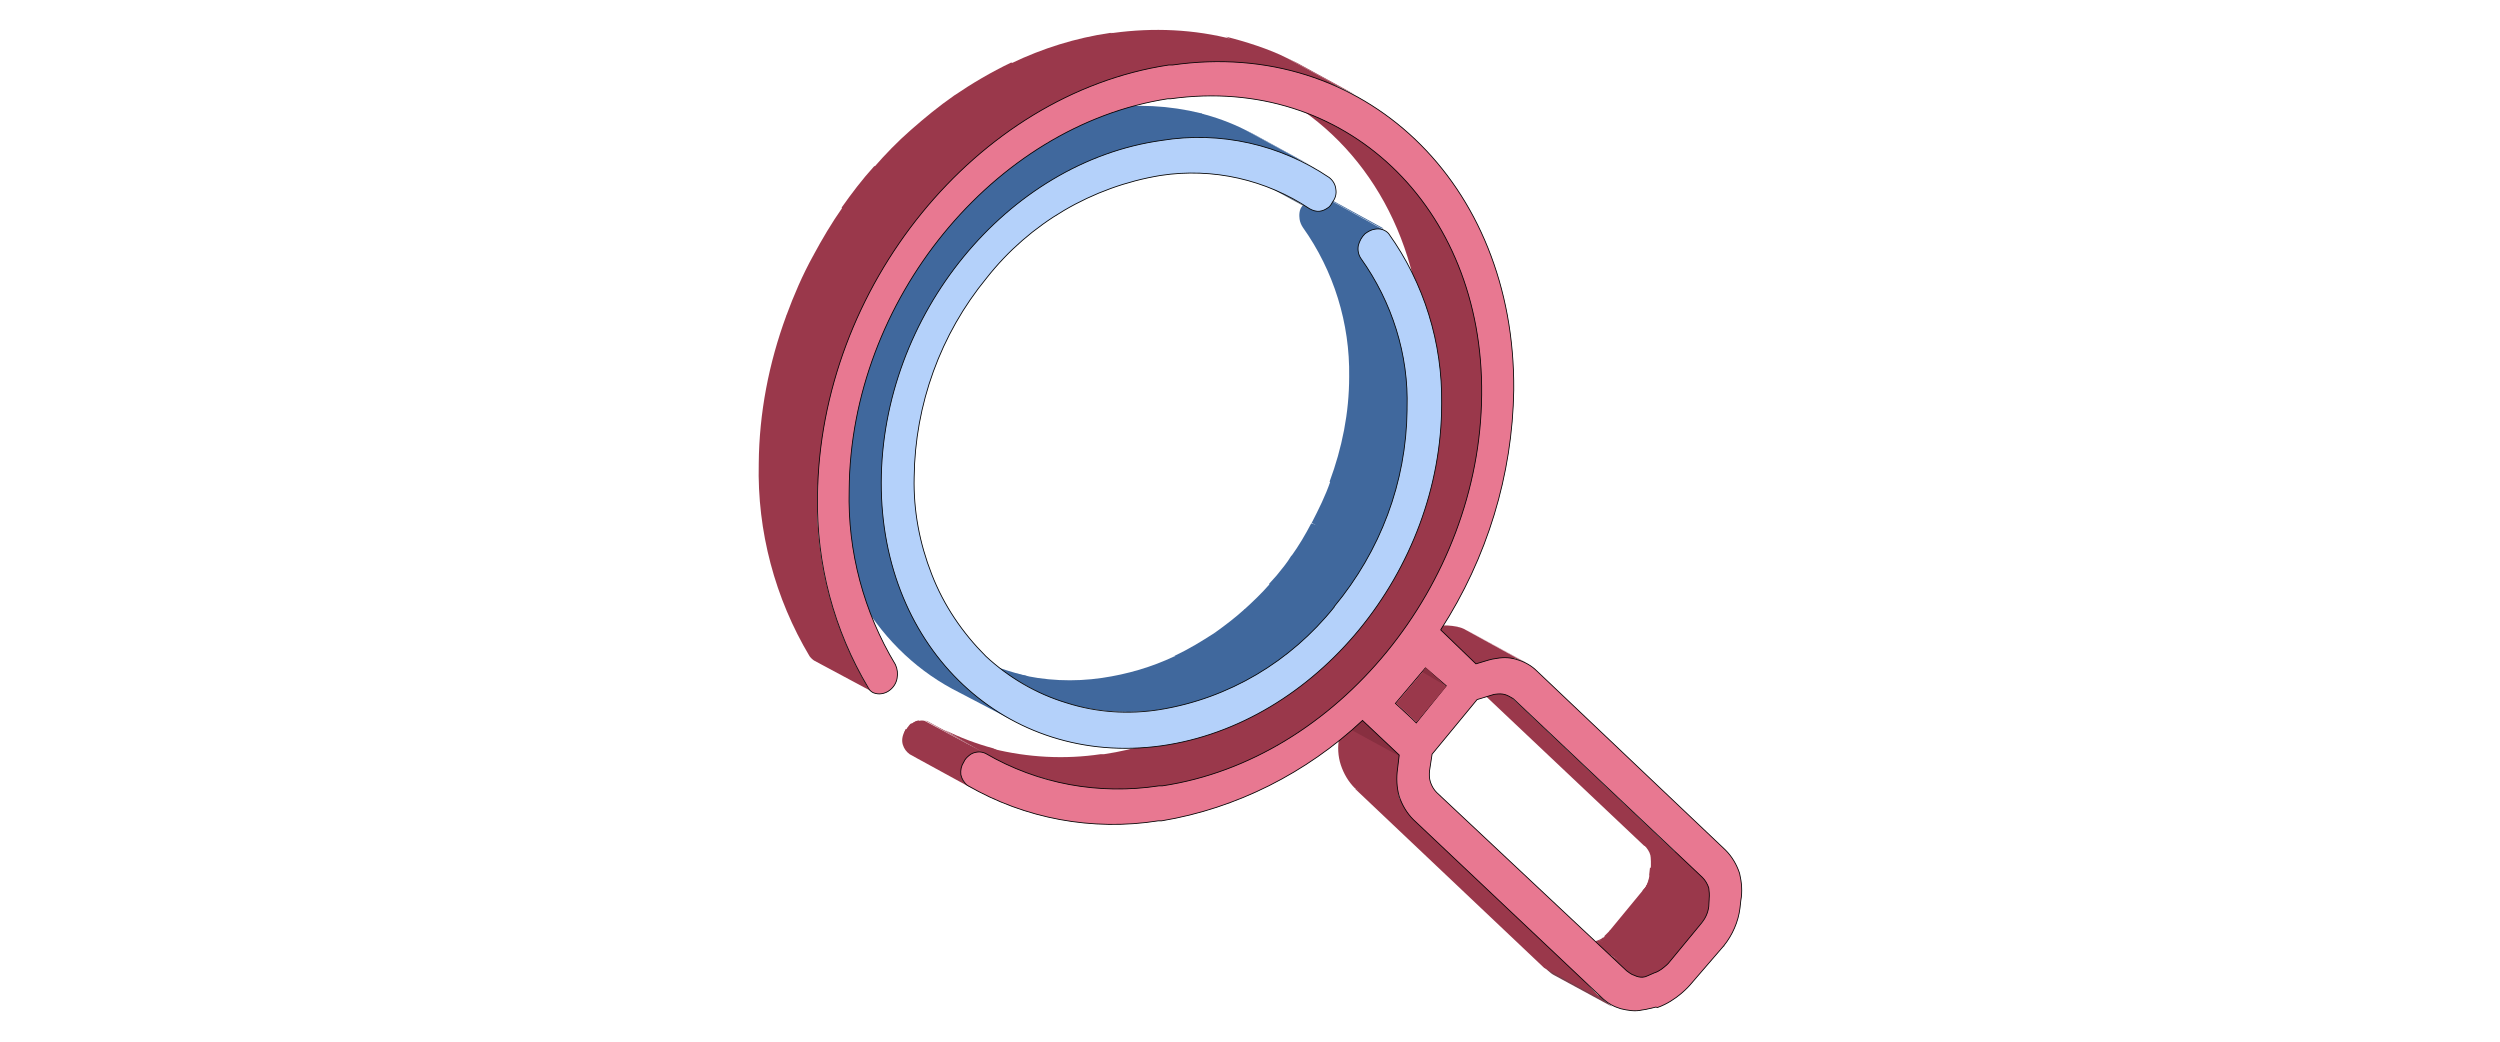
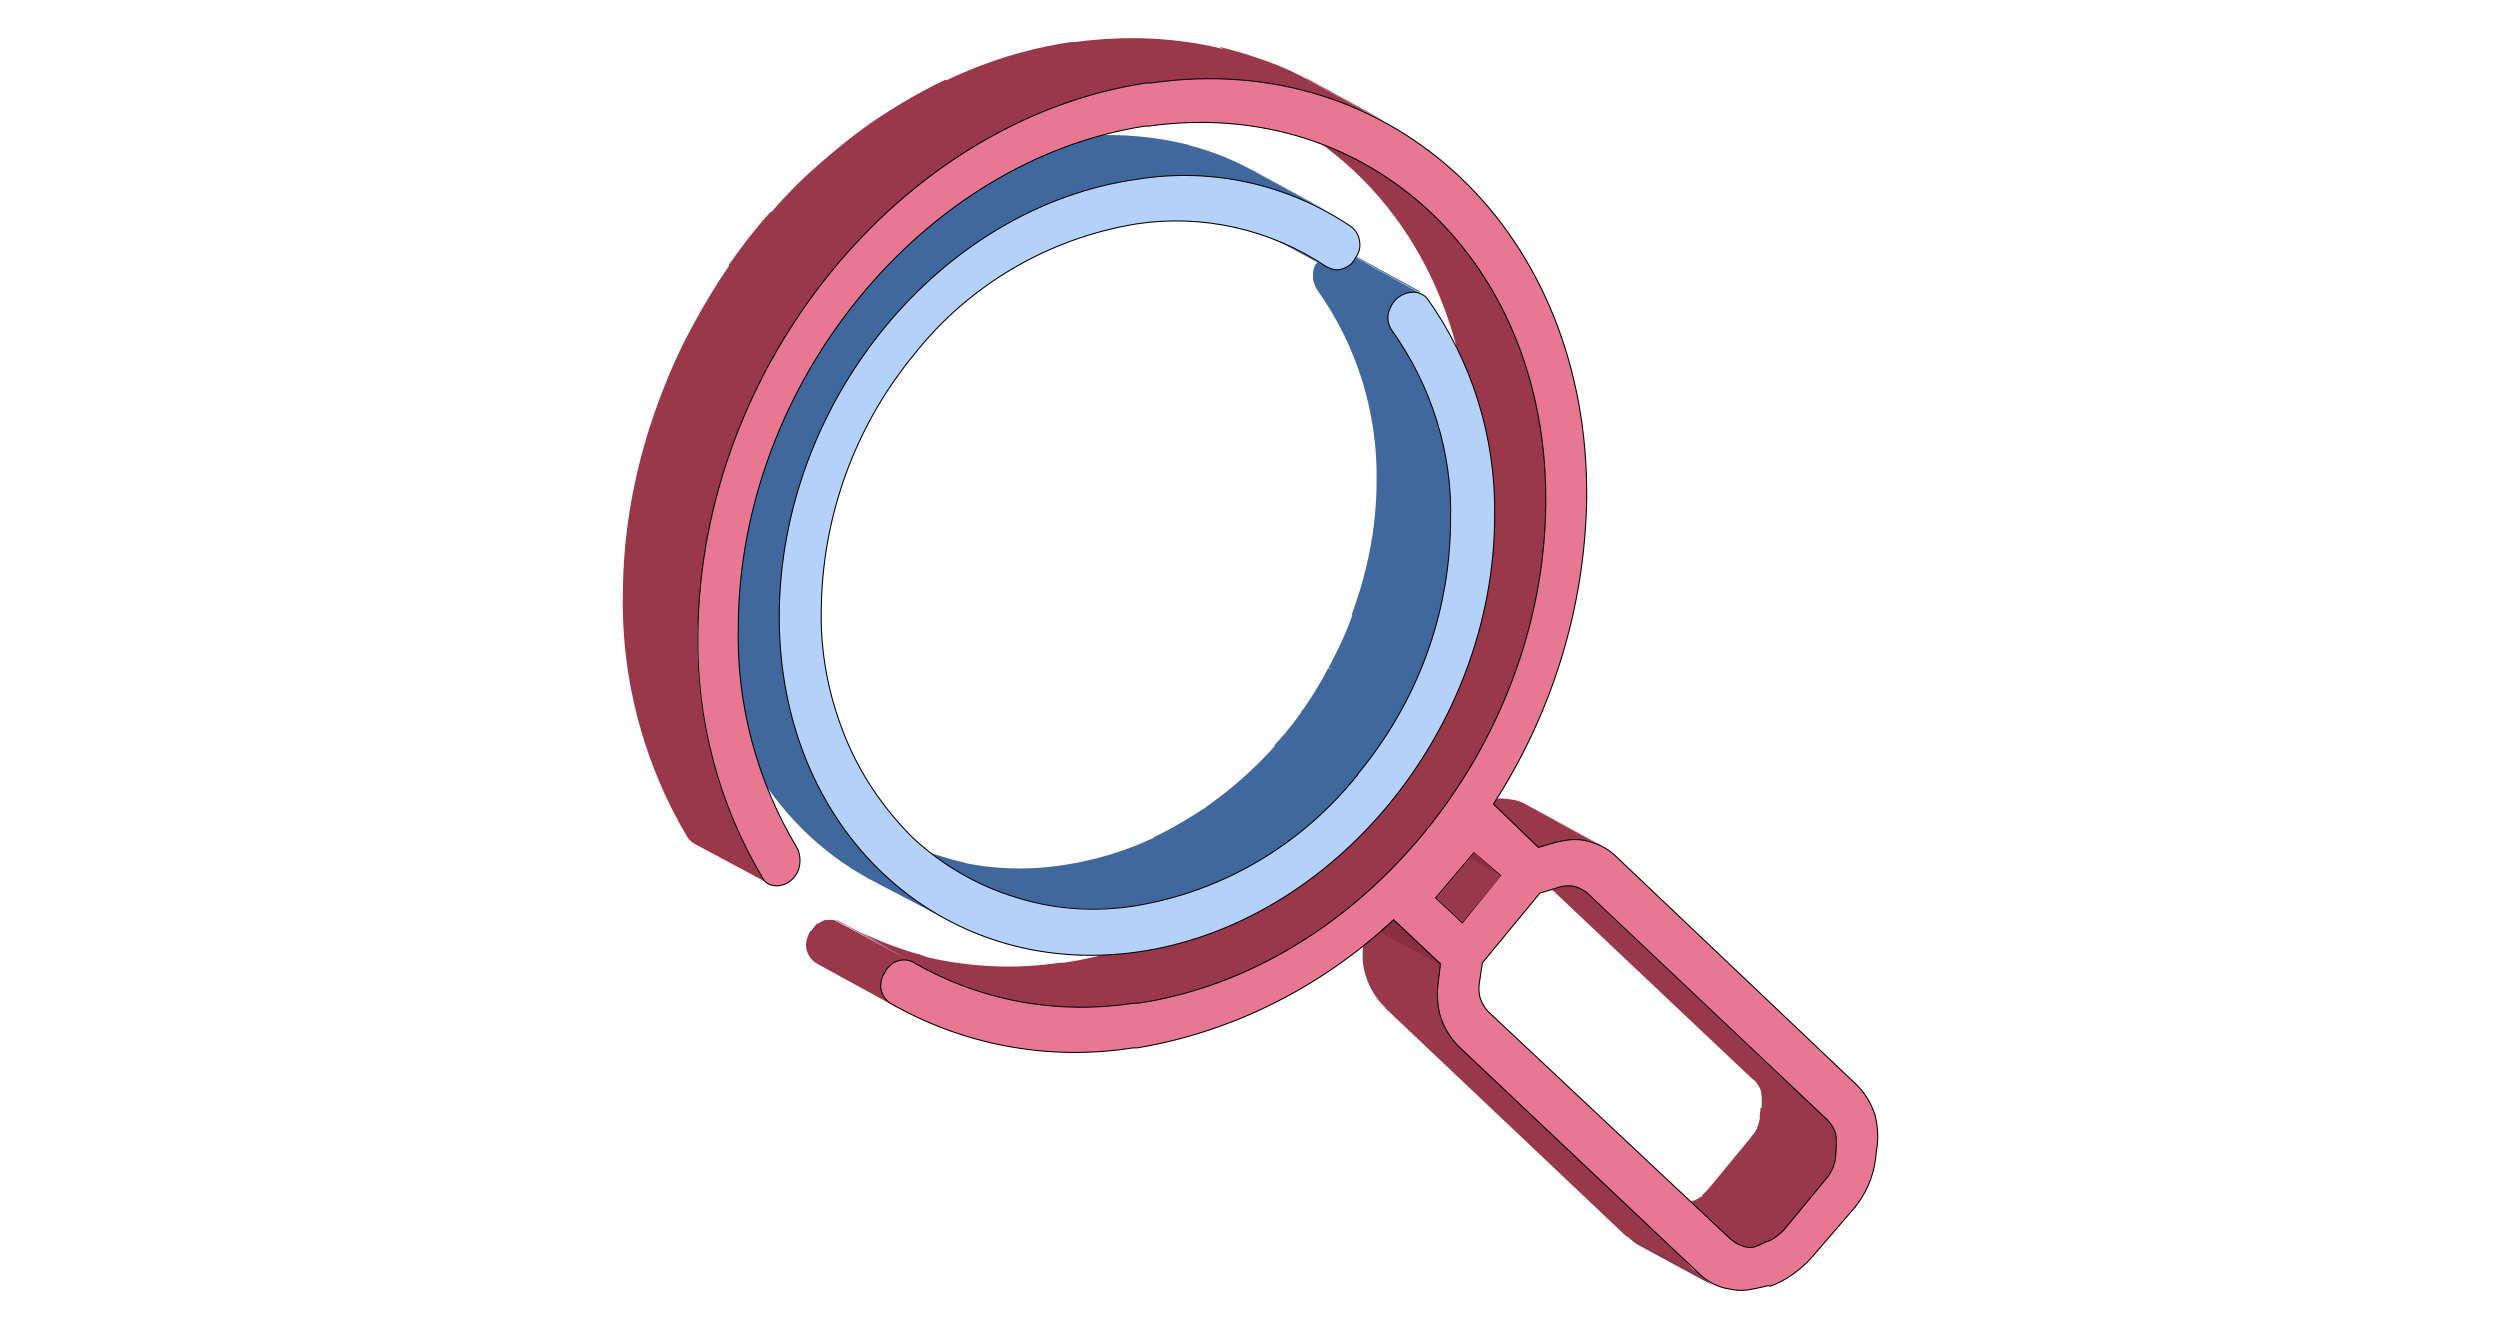
- <svg xmlns="http://www.w3.org/2000/svg" version="1.1" id="Слой_1" x="0px" y="0px" viewBox="0 0 600 250" style="enable-background:new 0 0 600 250;" xml:space="preserve">
+ <svg xmlns="http://www.w3.org/2000/svg" version="1.1" id="Слой_1" x="0px" y="0px" viewBox="0 0 470 250" style="enable-background:new 0 0 470 250;" xml:space="preserve">
  <style type="text/css">
	.st0{fill:#40689D;}
	.st1{fill:#9A384B;}
	.st2{fill:#793E4B;}
	.st3{fill:#882F40;}
	.st4{fill:#E87891;stroke:#000000;stroke-width:0.2;}
	.st5{fill:#5E6D82;}
	.st6{fill:#B4D1FA;stroke:#000000;stroke-width:0.2;}
</style>
-   <path class="st0" d="M278.8,33.6L264.9,26c7.8-1.1,15.7-0.7,23.4,1.2l13.9,7.6C294.5,32.8,286.5,32.4,278.8,33.6z M243.6,173.2  l-15.1-7.9c-18.8-10.2-31.2-31.2-31.2-57.2c0-9.8,1.8-19.6,5.2-28.7l15.7,7.4c-3.4,9.2-4.3,19-4.4,28.8  C213.9,141.4,224.8,163,243.6,173.2" />
-   <path class="st0" d="M216.5,87.2l-13.9-7.6c1.5-3.9,3.3-7.6,5.3-11.3l13.9,7.6c-1.9,3.7-3.6,7.4-5.1,11.3" />
-   <path class="st0" d="M219.1,87.2l-11.3-19c1.7-3,3.5-6.1,5.5-8.9l27.2-2.9c-2,2.8-15.6,22.1-17.3,25.2" />
-   <path class="st0" d="M227.1,66.9l-13.9-7.6c1.9-2.7,3.9-5.3,6.2-7.8l13.9,7.6C231,61.6,229,64.2,227.1,66.9" />
-   <path class="st0" d="M225.2,70l-6.1-18.4c2.2-2.5,4.5-4.7,7-7H255c-2.4,2.2-24,19.2-26.1,21.5" />
-   <path class="st0" d="M240,52.2l-13.8-7.6c2.6-2.2,5.3-4.5,8.1-6.4l13.9,7.6c-2.8,2-5.5,4.2-8.1,6.4" />
-   <path class="st0" d="M235.3,62l-1.1-23.8c3.5-2.4,7.1-4.5,10.9-6.3l13.9,7.6C255.3,41.3,238.8,59.5,235.3,62z" />
-   <path class="st0" d="M251.8,44.6l-6.6-12.8c6.2-2.9,12.8-4.9,19.7-6L292,33C284.9,34.1,258,41.6,251.8,44.6z" />
-   <path class="st0" d="M291.5,33.7l-3.4-6.5c3.6,0.9,7.2,2.2,10.6,3.9l13.9,7.6C309.2,37,295.1,34.6,291.5,33.7z" />
-   <path class="st0" d="M312.6,38.7l-13.9-7.6l2,1l13.9,7.6L312.6,38.7z" />
-   <path class="st1" d="M408.1,221.4l-13.9-7.6c0.1-0.1,0.2-0.3,0.3-0.4l14.2,7.6l-0.3,0.4" />
-   <path class="st1" d="M408.7,221l-14.7-6.6c0.6-0.9,0.9-1.5,1.5-2.5l13.7,8.3L408.7,221z" />
-   <path class="st1" d="M409,220.2l-13.9-7.6c0.2-0.3,0.3-0.7,0.4-1l13.9,7.6C409.3,219.4,409.1,219.7,409,220.2" />
-   <path class="st1" d="M409.4,219.2l-13.9-7.6c0.2-0.6,0.3-1,0.4-1.6l13.9,7.6C409.8,218.1,409.6,218.6,409.4,219.2z" />
-   <path class="st1" d="M405.7,223.6l-9.9-13.6l0.2-1.8l13.9,7.6L405.7,223.6L405.7,223.6z" />
-   <path class="st1" d="M400.8,232l-14.6-8.5l11.7-14.2l17.8,2.1L400.8,232L400.8,232z" />
-   <path class="st1" d="M393.9,235l-11-9.1l0.8-0.3l17.6,6.5L393.9,235L393.9,235z" />
-   <path class="st1" d="M397.6,233.2l-13.9-7.6c0.3-0.1,0.7-0.3,1-0.6l20.9,4C405.3,229.3,398,233,397.6,233.2z" />
-   <path class="st1" d="M398.7,232.6l-13.9-7.6l0.8-0.6l14,7.6L398.7,232.6" />
-   <path class="st1" d="M399.4,232l-14.4-7.3l1.5-1.5l13.5,8.2C399.9,231.7,399.7,231.9,399.4,232z" />
-   <path class="st1" d="M400,231.4l-13.9-7.6l0.2-0.2l13.9,7.6L400,231.4z M410.1,215.8l-15.5-2.5c1.9-1.5,1.7-7.1,1.5-8  s-0.8-1.7-1.5-2.5l15.3,3.4c0.7,0.7-0.2,5.7,0.1,6.6C410.2,213.9,410.2,214.8,410.1,215.8L410.1,215.8z M395.2,234l-13.9-7.6  l1.6-0.4l13.9,7.6L395.2,234z M391.1,233.7l-13.9-7.6L391.1,233.7H391 M391.4,233.8l-13.9-7.6l0.9,0.3l13.9,7.5l-0.9-0.3" />
-   <path class="st1" d="M391.5,234.5l-13.1-8c0.7,0.1,1.3,0.1,2,0c0.3,0,0.6-0.1,0.9-0.2l13.9,7.8c-0.3,0.1-0.6,0.2-0.9,0.2  c-0.7,0.1-0.9,0.9-1.6,0.8" />
-   <path class="st2" d="M372.9,234c-0.8-0.4-2.1-1.7-2.8-2.4l13.9,7.5c0.7,0.7,2.1,1.9,2.9,2.5" />
-   <path class="st1" d="M408.4,210.5l-13.9-7.6l-45.5-43l13.9,7.6L408.4,210.5z" />
-   <path class="st2" d="M363,167.6l-13.9-7.6c-0.3-0.2-0.7-0.6-1-0.7l13.9,7.6C362.4,167,362.7,167.3,363,167.6z" />
-   <path class="st1" d="M384.5,239.9l-13.9-7.6l-45.4-43l15.1,3.7L384.5,239.9L384.5,239.9z M354.8,160.3l-11.8-9.7  c0.7-0.2,1.3-0.4,2-0.4c1.6-0.2,3.1-0.1,4.7,0.2l13.9,7.6c-1.6-0.3-3.1-0.4-4.7-0.2C358.3,157.8,355.5,160.1,354.8,160.3z" />
-   <path class="st1" d="M360.2,160l-10.5-9.6c0.8,0.2,1.5,0.4,2.1,0.8l13.8,7.6c-0.7-0.3-1.5-0.6-2.1-0.8" />
-   <path class="st1" d="M365.7,158.8l-13.8-7.6l0.4,0.2l13.9,7.6L365.7,158.8L365.7,158.8z M354,159.2l-13.9-7.6l2.9-0.9l13.9,7.6  L354,159.2z" />
-   <path class="st3" d="M342.4,189l-21.8-13l-7.4-10.3l17.8,3.1L342.4,189z" />
-   <path class="st1" d="M238.3,181.8l-13.9-7.6l2.2,1.1l13.9,7.6L238.3,181.8z" />
-   <path class="st1" d="M240.6,183.3l-13.9-8.1c3.7,1.8,7.6,3.3,11.7,4.4l17.3,8.5C251.5,187.2,244.3,185.2,240.6,183.3z" />
-   <path class="st1" d="M252.2,187.3l-14-7.6c8.5,2.1,17.3,2.6,26,1.3h0.8c7.4-1.1,14.6-3.4,21.5-6.6l14.6,7.5c-6.3,4-12,9.3-19.4,10.5  l-9.2,1.5c-8.7,1.2-11.5-3.9-20-6.1" />
-   <path class="st1" d="M283.8,190.6l2.5-16c4.4-2,8.8-4.8,12.7-7.6l23.3,3.6C322.1,177.3,292.7,193.1,283.8,190.6z" />
-   <path class="st1" d="M313.8,175l-14.8-8c3.3-2.2,6.4-4.7,9.3-7.4l31.5-2.6C336.9,159.7,317.1,172.8,313.8,175L313.8,175z" />
-   <path class="st1" d="M323.6,167.6l-15.3-8c2.8-2.5,5.5-5.2,8-8l15.3,8C329,162.4,326.4,165.1,323.6,167.6z" />
-   <path class="st1" d="M324.8,171.4l-8.7-19.8c2.5-2.8,4.8-5.8,7-8.9l19.1,5.1C340.2,150.9,327.4,168.6,324.8,171.4L324.8,171.4z" />
-   <path class="st1" d="M331.1,167.9l-7.9-25.2c2.4-3.3,4.4-6.7,6.3-10.3l29.7-15.8C357.3,120.1,333.4,164.6,331.1,167.9z" />
-   <path class="st1" d="M345.3,141l-15.6-8.5c2.2-4.3,4.3-8.7,5.8-13.1l15.6,8.5C349.4,132.3,347.5,136.7,345.3,141z" />
-   <path class="st1" d="M344.6,151.9l-9.1-32.6c3.8-10.3,5.8-21.1,6-32.1C341.7,58,328,34.6,307,23l14.7,6.5  c20.9,11.5,35.6,35.3,35.4,64.4C357,104.9,348.4,141.5,344.6,151.9z M234,189.6l-13.9-7.6l-1.8-1c-0.8-0.6-1.3-1.3-1.6-2.2  s-0.3-2.2,0.7-3.8l13.6,8.7c-0.3,0.9-0.4,1.8-0.2,2.7s0.8,1.7,1.6,2.2L234,189.6" />
-   <path class="st1" d="M231,183.7l-14-7.2c0-1,0.4-1.5,0.4-1.5l13.9,8L231,183.7L231,183.7z" />
-   <path class="st1" d="M231.2,183l-13.9-7.6c0.7-1.3,1.1-1.2,1.2-1.3l13.3,7.9L231.2,183v0.1V183z" />
-   <path class="st1" d="M231.6,182.4l-13.9-7.6c0.1-0.1,1.2-1.6,2.7-1.9l16.1,7.9C236.4,180.9,231.7,182.2,231.6,182.4z" />
-   <path class="st1" d="M232.7,187.2L218,174.3l0.4-0.4l18.3,7.9L232.7,187.2z" />
-   <path class="st1" d="M232.2,181.5l-13.9-7.6l0.4-0.3l13.9,7.6C232.7,181.2,232.2,181.5,232.2,181.5z M232.8,181.2l-13.9-7.6l0.7-0.3  l13.9,7.6L232.8,181.2z" />
-   <path class="st1" d="M233.4,180.9l-13.9-7.6c0.3-0.2,0.8-0.3,1.1-0.3c0.4-0.1,0.9-0.1,1.3,0l14.9,8c-0.4-0.1-1.9-0.4-2.4-0.3  C234.2,180.5,233.8,180.6,233.4,180.9z" />
-   <path class="st1" d="M236,180.5l-14-7.6l0.6,0.2l13.9,7.6L236,180.5 M236.5,180.8l-13.9-7.6L236.5,180.8z M280.3,15.5l-13.9-7.6h0.8  c9.6-1.3,19.4-0.9,28.9,1.6l14.7,7.9c-9.3-2.4-19.4-2.4-29-1h-0.9" />
-   <path class="st1" d="M309.9,17.7l-15.7-8.9c4.5,1.1,10.5,3,14.6,5.1l13.9,7.6C318.5,19.5,314.3,18.8,309.9,17.7z" />
-   <path class="st1" d="M322.7,21.5l-13.9-7.6l2.5,1.2l13.9,7.6L322.7,21.5z M339.1,196.8l-13.9-7.6c-1.6-1.6-2.7-3.5-3.4-5.6  s-0.8-4.4-0.4-6.5l15.5,5.8c-0.3,2.2-1.8,6.3-1.1,8.4S337.5,195.4,339.1,196.8" />
-   <path class="st1" d="M335.3,184.7l-13.9-7.6l0.4-3.3l13.9,7.6L335.3,184.7z M202.6,83.4l-13.9-7.6c1.8-4.9,3.9-9.8,6.5-14.5  l23.9-1.9C216.6,64,204.4,78.4,202.6,83.4z" />
-   <path class="st1" d="M209.1,68.9l-13.9-7.6c2.1-3.9,4.4-7.8,7-11.5l13.9,7.6C213.5,61.1,211.1,64.9,209.1,68.9" />
-   <path class="st1" d="M210,75.9l-8-26.1c2.4-3.4,4.9-6.7,7.8-9.9l24.4,1.2c-2.9,3.4-21.2,30-23.5,33.5" />
-   <path class="st1" d="M220.4,57.9l-10.6-17.8c2.7-3.1,5.6-6.1,8.8-8.9l30.9,0.6C246.4,34.7,223.3,54.9,220.4,57.9z" />
-   <path class="st1" d="M225.2,50.4l-6.6-19.2c3.3-2.9,6.7-5.7,10.3-8.2l31.1,0.7C256.4,26.2,228.4,47.5,225.2,50.4z" />
-   <path class="st1" d="M242.8,30.6L228.9,23c4.4-3,9-5.7,13.8-8l13.9,7.6C251.8,25,247.2,27.6,242.8,30.6z" />
-   <path class="st1" d="M247.6,31.9l-4.9-16.7c7.5-3.6,15.5-6.1,23.7-7.3l33.9,9.4C292.1,18.5,255.2,28.3,247.6,31.9z M209.5,166.1  l-14-7.5c-0.4-0.2-0.9-0.7-1.2-1.1c-8.3-13.9-12.6-30-12.2-46.3c0.1-12,2.4-24,6.6-35.4l25.8-10.7c-4.2,11.3-18.3,41.7-18.4,53.8  c-0.3,16.2,3.9,32.1,12.2,46.1C208.6,165.5,209,165.9,209.5,166.1" />
-   <path class="st4" d="M396.1,242.2L396.1,242.2 M397.8,241.8c4.6-1.6,7.8-5.4,7.8-5.4l0,0l8.1-9.4l0.1,0.1l-0.1-0.1l0,0  c2.1-2.6,3.5-5.8,3.9-9.1l0,0l0.2-1.8l0,0c0.4-2.1,0.2-4.4-0.3-6.5c-0.7-2.1-1.8-4-3.4-5.6l0,0l-45.3-43l0,0  c-1.2-1.2-2.8-2.1-4.4-2.6c-1.7-0.6-3.4-0.7-5.1-0.4l0,0c-0.7,0.1-1.3,0.2-2,0.4l0,0l-3,0.9h-0.1l0,0l-8.3-8l-0.1-0.1v-0.1  c11.1-17.2,17.2-37.1,17.5-57.5c0.4-49.8-36.2-84.6-81.9-78l0,0h-0.9c-46.2,7-83.8,53.3-84.3,103.5l0,0c-0.3,16.2,3.9,32.1,12.2,46  l0,0c0.3,0.6,0.8,1,1.3,1.2c0.6,0.2,1.2,0.3,1.8,0.2l0,0c0.8-0.1,1.5-0.4,2.1-0.9l0,0c0.9-0.7,1.5-1.7,1.7-2.8  c0.2-1.1,0.1-2.2-0.4-3.3c-7.6-12.6-11.5-27.2-11.1-41.9c0.3-45.4,34.6-87.4,76.5-93.9h0.7c41.6-5.8,75.1,25.7,74.6,71.1  c-0.4,45.5-34.7,87.5-76.6,93.8l0,0h-0.8c-14.4,2.2-29-0.4-41.7-7.8l0,0c-0.7-0.3-1.3-0.4-2-0.3c-0.7,0.1-1.3,0.3-1.9,0.8  c-0.6,0.5-1,0.9-1.3,1.6l0,0c-0.6,0.9-0.8,1.9-0.7,3c0.2,1,0.8,2,1.6,2.6c13.8,8,30,11,45.8,8.5h0.8c18-3,34.7-11.5,48.1-24l0.1-0.1  l0.1,0.1l8.7,8.2l0,0v0.1l-0.4,3.3l0,0c-0.3,2.1-0.2,4.4,0.4,6.5c0.7,2.1,1.8,4,3.4,5.6l0,0l45.4,42.9l0.1,0.1  c1.2,1.1,2.6,1.9,4.3,2.4c1.7,0.4,3.4,0.7,5.1,0.3l0,0c0.7-0.1,1.3-0.2,2-0.4h0.1l1.2-0.3L397.8,241.8L397.8,241.8z M410.2,215.7  L410.2,215.7v0.1l-0.1,1.8l0,0c-0.2,1.5-0.8,2.8-1.7,3.9l0,0l-8,9.7l-0.1,0.1l-0.2,0.2c-0.9,0.8-1.8,1.6-3.1,2l-1.6,0.7  c-1.5,0.8-3.1-0.1-3.1-0.1c-0.8-0.2-1.3-0.7-1.9-1.1l0,0l-45.6-42.8l0,0c-0.7-0.7-1.2-1.6-1.5-2.5s-0.3-1.9-0.2-2.8l0,0l0.6-3.9l0,0  l10.8-13.1l0,0l3.6-1.1l0,0c0.3-0.1,0.6-0.2,0.9-0.2c0.8-0.1,1.5-0.1,2.2,0.1c0.7,0.2,1.3,0.6,2,1l0,0l45.4,42.9l0,0  c0.7,0.7,1.2,1.6,1.5,2.5C410.2,213.8,410.3,214.8,410.2,215.7 M342.1,160.3l-7.1,8.4l-0.1,0.1l0.1,0.1l3.8,3.5l1.1,1.1l0.8-1  l6.3-7.8l0.1-0.1l-0.1-0.1L342.1,160.3L342.1,160.3L342.1,160.3z" />
-   <path class="st1" d="M340,173.3l-4.9-4.5l6.9-8.2l5.1,4.2L340,173.3L340,173.3z" />
-   <path class="st3" d="M347.1,164.7l-5.7-3.4l0.8-1.1L347.1,164.7L347.1,164.7z" />
-   <path class="st0" d="M246.9,164.8l-13.9-7.6l1.8,0.9l13.9,7.6C248.1,165.5,247.5,165.1,246.9,164.8" />
-   <path class="st0" d="M248.6,165.8l-13.9-7.6c2.9,1.5,8.5,3.3,11.7,4l13.9,7.6C257.2,169,251.3,168.2,248.6,165.8z" />
-   <path class="st0" d="M258,169.3l-14-7.6c6.7,1.7,13.7,2,20.5,1c6.1-0.9,11.9-2.6,17.4-5.2l13.9,7.6c-5.5,2.6-11.3,4.4-17.4,5.2  C271.7,171.3,264.7,171,258,169.3z" />
-   <path class="st0" d="M288.1,169.5l-6.2-12.1c3.4-1.6,6.5-3.5,9.6-5.5l21.7,4.2C310.1,158.2,291.5,167.9,288.1,169.5z" />
-   <path class="st0" d="M305.4,159.5l-13.9-7.6c2.5-1.8,4.9-3.6,7.2-5.7l22.8,5.4C319.1,153.7,307.9,157.8,305.4,159.5z" />
-   <path class="st0" d="M312.5,153.9l-13.9-7.6c2.1-1.9,4.2-3.9,6.2-6.2l13.9,7.6C316.7,149.9,314.7,152,312.5,153.9z" />
-   <path class="st0" d="M314,158.2l-9.4-18.1l1.8-2c1.2-1.5,2.5-3,3.5-4.7l23.4-0.2c-1.1,1.6-11.8,10.9-13,12.5  C320.2,145.6,314,158.2,314,158.2z" />
-   <path class="st0" d="M321.9,145.7l-12-12.2c1.8-2.5,3.4-5.2,4.8-7.9l17,5.5C330.2,133.8,323.7,143.1,321.9,145.7L321.9,145.7z" />
-   <path class="st0" d="M328.7,133.1l-13.9-7.6c1.7-3.3,3.3-6.5,4.5-10l14.2,7.6c-1.2,3.5-2.7,6.7-4.5,10" />
-   <path class="st0" d="M333.3,123.2l-7.8-2.2l-6.4-5.4c3-8.1,4.7-16.5,4.7-25.2c0.2-12.8-3.7-25.4-11.1-35.8c-0.4-0.6-0.7-1.3-0.8-2  c-0.1-0.8-0.2-2.4,0.8-3.3l13.5,8.8c-0.3,0.7-0.4,1.3-0.3,2.1c0,0.7,0.2,1.5,0.7,2c13.9,6.9,11.3,23,11.1,35.8  C337.8,106.6,336.3,115.1,333.3,123.2L333.3,123.2z" />
-   <path class="st0" d="M326.2,57.9l-13.9-7.6l0.3-0.7l13.9,7.6C326.3,57.5,326.2,57.7,326.2,57.9z" />
-   <path class="st0" d="M326.4,57.3l-13.9-7.6c0.1-0.2,0.2-0.3,0.3-0.6l13.9,7.6C326.6,56.8,326.5,57,326.4,57.3z M326.7,56.7  l-13.9-7.6c0.1-0.1,0.2-0.3,0.3-0.4l14,7.6L326.7,56.7" />
-   <path class="st0" d="M327.2,56.3l-13.9-7.6l0.3-0.4l13.9,7.8l-0.4,0.4" />
-   <path class="st0" d="M327.5,55.9l-13.9-7.6l0.4-0.4l13.9,7.6L327.5,55.9z" />
-   <path class="st0" d="M327.6,66.9l-13.5-19.1l0.7-0.3l16.7,8.7C331.6,56.1,327.6,66.9,327.6,66.9z" />
-   <path class="st0" d="M328.1,57.5l-13.3-10.1c0.3-0.2,0.8-0.3,1.2-0.3c0.4-0.1,0.9-0.1,1.5,0l14.6,8.1c-0.4-0.1-1,0.4-1.5,0.4  C330.1,55.6,328.4,57.4,328.1,57.5z" />
-   <path class="st0" d="M331.4,54.7l-14-7.7c0.2,0,0.4,0.1,0.7,0.2l13.9,7.6C331.8,54.9,331.6,54.8,331.4,54.7L331.4,54.7z" />
-   <path class="st0" d="M331.9,54.9L318,47.4l14,7.6" />
-   <path class="st5" d="M314.6,50.4l-13.9-7.6l-0.2-0.1c-1.2-0.9-2.6-1.7-4-2.5l13.9,7.6c1.3,0.8,2.7,1.6,4,2.5L314.6,50.4z" />
-   <path class="st6" d="M278.8,33.7L278.8,33.7c-37.2,5.2-67.2,42-67.3,82.1s30.1,68.3,67.2,63.2c37.1-5.2,67.3-42,67.3-82.1l0,0  c0.2-14.6-4.2-28.9-12.7-40.8c-0.3-0.4-0.9-0.8-1.5-1c-0.6-0.2-1.2-0.2-1.8-0.1l0,0c-0.9,0.1-1.7,0.6-2.4,1.1l0,0  c-0.8,0.8-1.3,1.7-1.6,2.8c-0.2,1.1,0,2.2,0.6,3.1c7.5,10.5,11.5,23.1,11.1,36l0,0v0.4c-0.2,17.4-6.4,33.8-17.5,47.2v0.1  c-10.5,13.1-25.3,21.9-41.8,24.6l0,0c-7.5,1.2-15.2,0.7-22.4-1.6c-7.3-2.2-13.9-6.1-19.4-11.2l0,0c-5.6-5.6-10.1-12.2-13-19.7  c-2.9-7.4-4.4-15.3-4.2-23.3c0.2-17.4,6.3-34.3,17.4-47.8c10.3-13.1,25.3-21.9,41.8-24.6l0,0c12.5-1.9,25.2,1,35.7,8  c0.7,0.4,1.6,0.7,2.4,0.6c0.7-0.1,1.2-0.3,1.8-0.7c0.6-0.3,1-0.9,1.3-1.5l0,0c0.7-0.9,1-2,0.8-3.1c-0.1-1.1-0.7-2.1-1.6-2.8  C307.3,34.7,292.9,31.4,278.8,33.7" />
+   <path class="st0" d="M213.8,33.6L199.9,26c7.8-1.1,15.7-0.7,23.4,1.2l13.9,7.6C229.5,32.8,221.5,32.4,213.8,33.6z M178.6,173.2  l-15.1-7.9c-18.8-10.2-31.2-31.2-31.2-57.2c0-9.8,1.8-19.6,5.2-28.7l15.7,7.4c-3.4,9.2-4.3,19-4.4,28.8  C148.9,141.4,159.8,163,178.6,173.2" />
+   <path class="st0" d="M151.5,87.2l-13.9-7.6c1.5-3.9,3.3-7.6,5.3-11.3l13.9,7.6c-1.9,3.7-3.6,7.4-5.1,11.3" />
+   <path class="st0" d="M154.1,87.2l-11.3-19c1.7-3,3.5-6.1,5.5-8.9l27.2-2.9c-2,2.8-15.6,22.1-17.3,25.2" />
+   <path class="st0" d="M162.1,66.9l-13.9-7.6c1.9-2.7,3.9-5.3,6.2-7.8l13.9,7.6C166,61.6,164,64.2,162.1,66.9" />
+   <path class="st0" d="M160.2,70l-6.1-18.4c2.2-2.5,4.5-4.7,7-7H190c-2.4,2.2-24,19.2-26.1,21.5" />
+   <path class="st0" d="M175,52.2l-13.8-7.6c2.6-2.2,5.3-4.5,8.1-6.4l13.9,7.6C180.4,47.8,177.7,50,175,52.2" />
+   <path class="st0" d="M170.3,62l-1.1-23.8c3.5-2.4,7.1-4.5,10.9-6.3l13.9,7.6C190.3,41.3,173.8,59.5,170.3,62z" />
+   <path class="st0" d="M186.8,44.6l-6.6-12.8c6.2-2.9,12.8-4.9,19.7-6L227,33C219.9,34.1,193,41.6,186.8,44.6z" />
+   <path class="st0" d="M226.5,33.7l-3.4-6.5c3.6,0.9,7.2,2.2,10.6,3.9l13.9,7.6C244.2,37,230.1,34.6,226.5,33.7z" />
+   <path class="st0" d="M247.6,38.7l-13.9-7.6l2,1l13.9,7.6L247.6,38.7z" />
+   <path class="st1" d="M343.1,221.4l-13.9-7.6c0.1-0.1,0.2-0.3,0.3-0.4l14.2,7.6l-0.3,0.4" />
+   <path class="st1" d="M343.7,221l-14.7-6.6c0.6-0.9,0.9-1.5,1.5-2.5l13.7,8.3L343.7,221z" />
+   <path class="st1" d="M344,220.2l-13.9-7.6c0.2-0.3,0.3-0.7,0.4-1l13.9,7.6C344.3,219.4,344.1,219.7,344,220.2" />
+   <path class="st1" d="M344.4,219.2l-13.9-7.6c0.2-0.6,0.3-1,0.4-1.6l13.9,7.6C344.8,218.1,344.6,218.6,344.4,219.2z" />
+   <path class="st1" d="M340.7,223.6l-9.9-13.6l0.2-1.8l13.9,7.6L340.7,223.6L340.7,223.6z" />
+   <path class="st1" d="M335.8,232l-14.6-8.5l11.7-14.2l17.8,2.1L335.8,232L335.8,232z" />
+   <path class="st1" d="M328.9,235l-11-9.1l0.8-0.3l17.6,6.5L328.9,235L328.9,235z" />
+   <path class="st1" d="M332.6,233.2l-13.9-7.6c0.3-0.1,0.7-0.3,1-0.6l20.9,4C340.3,229.3,333,233,332.6,233.2z" />
+   <path class="st1" d="M333.7,232.6l-13.9-7.6l0.8-0.6l14,7.6L333.7,232.6" />
+   <path class="st1" d="M334.4,232l-14.4-7.3l1.5-1.5l13.5,8.2C334.9,231.7,334.7,231.9,334.4,232z" />
+   <path class="st1" d="M335,231.4l-13.9-7.6l0.2-0.2l13.9,7.6L335,231.4z M345.1,215.8l-15.5-2.5c1.9-1.5,1.7-7.1,1.5-8  s-0.8-1.7-1.5-2.5l15.3,3.4c0.7,0.7-0.2,5.7,0.1,6.6C345.2,213.9,345.2,214.8,345.1,215.8L345.1,215.8z M330.2,234l-13.9-7.6  l1.6-0.4l13.9,7.6L330.2,234z M326.1,233.7l-13.9-7.6L326.1,233.7H326 M326.4,233.8l-13.9-7.6l0.9,0.3l13.9,7.5l-0.9-0.3" />
+   <path class="st1" d="M326.5,234.5l-13.1-8c0.7,0.1,1.3,0.1,2,0c0.3,0,0.6-0.1,0.9-0.2l13.9,7.8c-0.3,0.1-0.6,0.2-0.9,0.2  c-0.7,0.1-0.9,0.9-1.6,0.8" />
+   <path class="st2" d="M307.9,234c-0.8-0.4-2.1-1.7-2.8-2.4l13.9,7.5c0.7,0.7,2.1,1.9,2.9,2.5" />
+   <path class="st1" d="M343.4,210.5l-13.9-7.6l-45.5-43l13.9,7.6L343.4,210.5z" />
+   <path class="st2" d="M298,167.6l-13.9-7.6c-0.3-0.2-0.7-0.6-1-0.7l13.9,7.6C297.4,167,297.7,167.3,298,167.6z" />
+   <path class="st1" d="M319.5,239.9l-13.9-7.6l-45.4-43l15.1,3.7L319.5,239.9L319.5,239.9z M289.8,160.3l-11.8-9.7  c0.7-0.2,1.3-0.4,2-0.4c1.6-0.2,3.1-0.1,4.7,0.2l13.9,7.6c-1.6-0.3-3.1-0.4-4.7-0.2C293.3,157.8,290.5,160.1,289.8,160.3z" />
+   <path class="st1" d="M295.2,160l-10.5-9.6c0.8,0.2,1.5,0.4,2.1,0.8l13.8,7.6c-0.7-0.3-1.5-0.6-2.1-0.8" />
+   <path class="st1" d="M300.7,158.8l-13.8-7.6l0.4,0.2l13.9,7.6L300.7,158.8L300.7,158.8z M289,159.2l-13.9-7.6l2.9-0.9l13.9,7.6  L289,159.2z" />
+   <path class="st3" d="M277.4,189l-21.8-13l-7.4-10.3l17.8,3.1L277.4,189z" />
+   <path class="st1" d="M173.3,181.8l-13.9-7.6l2.2,1.1l13.9,7.6L173.3,181.8z" />
+   <path class="st1" d="M175.6,183.3l-13.9-8.1c3.7,1.8,7.6,3.3,11.7,4.4l17.3,8.5C186.5,187.2,179.3,185.2,175.6,183.3z" />
+   <path class="st1" d="M187.2,187.3l-14-7.6c8.5,2.1,17.3,2.6,26,1.3h0.8c7.4-1.1,14.6-3.4,21.5-6.6l14.6,7.5c-6.3,4-12,9.3-19.4,10.5  l-9.2,1.5c-8.7,1.2-11.5-3.9-20-6.1" />
+   <path class="st1" d="M218.8,190.6l2.5-16c4.4-2,8.8-4.8,12.7-7.6l23.3,3.6C257.1,177.3,227.7,193.1,218.8,190.6z" />
+   <path class="st1" d="M248.8,175l-14.8-8c3.3-2.2,6.4-4.7,9.3-7.4l31.5-2.6C271.9,159.7,252.1,172.8,248.8,175L248.8,175z" />
+   <path class="st1" d="M258.6,167.6l-15.3-8c2.8-2.5,5.5-5.2,8-8l15.3,8C264,162.4,261.4,165.1,258.6,167.6z" />
+   <path class="st1" d="M259.8,171.4l-8.7-19.8c2.5-2.8,4.8-5.8,7-8.9l19.1,5.1C275.2,150.9,262.4,168.6,259.8,171.4L259.8,171.4z" />
+   <path class="st1" d="M266.1,167.9l-7.9-25.2c2.4-3.3,4.4-6.7,6.3-10.3l29.7-15.8C292.3,120.1,268.4,164.6,266.1,167.9z" />
+   <path class="st1" d="M280.3,141l-15.6-8.5c2.2-4.3,4.3-8.7,5.8-13.1l15.6,8.5C284.4,132.3,282.5,136.7,280.3,141z" />
+   <path class="st1" d="M279.6,151.9l-9.1-32.6c3.8-10.3,5.8-21.1,6-32.1C276.7,58,263,34.6,242,23l14.7,6.5  c20.9,11.5,35.6,35.3,35.4,64.4C292,104.9,283.4,141.5,279.6,151.9z M169,189.6l-13.9-7.6l-1.8-1c-0.8-0.6-1.3-1.3-1.6-2.2  s-0.3-2.2,0.7-3.8l13.6,8.7c-0.3,0.9-0.4,1.8-0.2,2.7s0.8,1.7,1.6,2.2L169,189.6" />
+   <path class="st1" d="M166,183.7l-14-7.2c0-1,0.4-1.5,0.4-1.5l13.9,8L166,183.7L166,183.7z" />
+   <path class="st1" d="M166.2,183l-13.9-7.6c0.7-1.3,1.1-1.2,1.2-1.3l13.3,7.9L166.2,183v0.1V183z" />
+   <path class="st1" d="M166.6,182.4l-13.9-7.6c0.1-0.1,1.2-1.6,2.7-1.9l16.1,7.9C171.4,180.9,166.7,182.2,166.6,182.4z" />
+   <path class="st1" d="M167.7,187.2L153,174.3l0.4-0.4l18.3,7.9L167.7,187.2z" />
+   <path class="st1" d="M167.2,181.5l-13.9-7.6l0.4-0.3l13.9,7.6C167.7,181.2,167.2,181.5,167.2,181.5z M167.8,181.2l-13.9-7.6l0.7-0.3  l13.9,7.6L167.8,181.2z" />
+   <path class="st1" d="M168.4,180.9l-13.9-7.6c0.3-0.2,0.8-0.3,1.1-0.3c0.4-0.1,0.9-0.1,1.3,0l14.9,8c-0.4-0.1-1.9-0.4-2.4-0.3  C169.2,180.5,168.8,180.6,168.4,180.9z" />
+   <path class="st1" d="M171,180.5l-14-7.6l0.6,0.2l13.9,7.6L171,180.5 M171.5,180.8l-13.9-7.6L171.5,180.8z M215.3,15.5l-13.9-7.6h0.8  c9.6-1.3,19.4-0.9,28.9,1.6l14.7,7.9c-9.3-2.4-19.4-2.4-29-1h-0.9" />
+   <path class="st1" d="M244.9,17.7l-15.7-8.9c4.5,1.1,10.5,3,14.6,5.1l13.9,7.6C253.5,19.5,249.3,18.8,244.9,17.7z" />
+   <path class="st1" d="M257.7,21.5l-13.9-7.6l2.5,1.2l13.9,7.6L257.7,21.5z M274.1,196.8l-13.9-7.6c-1.6-1.6-2.7-3.5-3.4-5.6  s-0.8-4.4-0.4-6.5l15.5,5.8c-0.3,2.2-1.8,6.3-1.1,8.4S272.5,195.4,274.1,196.8" />
+   <path class="st1" d="M270.3,184.7l-13.9-7.6l0.4-3.3l13.9,7.6L270.3,184.7z M137.6,83.4l-13.9-7.6c1.8-4.9,3.9-9.8,6.5-14.5  l23.9-1.9C151.6,64,139.4,78.4,137.6,83.4z" />
+   <path class="st1" d="M144.1,68.9l-13.9-7.6c2.1-3.9,4.4-7.8,7-11.5l13.9,7.6C148.5,61.1,146.1,64.9,144.1,68.9" />
+   <path class="st1" d="M145,75.9l-8-26.1c2.4-3.4,4.9-6.7,7.8-9.9l24.4,1.2c-2.9,3.4-21.2,30-23.5,33.5" />
+   <path class="st1" d="M155.4,57.9l-10.6-17.8c2.7-3.1,5.6-6.1,8.8-8.9l30.9,0.6C181.4,34.7,158.3,54.9,155.4,57.9z" />
+   <path class="st1" d="M160.2,50.4l-6.6-19.2c3.3-2.9,6.7-5.7,10.3-8.2l31.1,0.7C191.4,26.2,163.4,47.5,160.2,50.4z" />
+   <path class="st1" d="M177.8,30.6L163.9,23c4.4-3,9-5.7,13.8-8l13.9,7.6C186.8,25,182.2,27.6,177.8,30.6z" />
+   <path class="st1" d="M182.6,31.9l-4.9-16.7c7.5-3.6,15.5-6.1,23.7-7.3l33.9,9.4C227.1,18.5,190.2,28.3,182.6,31.9z M144.5,166.1  l-14-7.5c-0.4-0.2-0.9-0.7-1.2-1.1c-8.3-13.9-12.6-30-12.2-46.3c0.1-12,2.4-24,6.6-35.4l25.8-10.7c-4.2,11.3-18.3,41.7-18.4,53.8  c-0.3,16.2,3.9,32.1,12.2,46.1C143.6,165.5,144,165.9,144.5,166.1" />
+   <path class="st4" d="M331.1,242.2L331.1,242.2 M332.8,241.8c4.6-1.6,7.8-5.4,7.8-5.4l0,0l8.1-9.4l0.1,0.1l-0.1-0.1l0,0  c2.1-2.6,3.5-5.8,3.9-9.1l0,0l0.2-1.8l0,0c0.4-2.1,0.2-4.4-0.3-6.5c-0.7-2.1-1.8-4-3.4-5.6l0,0l-45.3-43l0,0  c-1.2-1.2-2.8-2.1-4.4-2.6c-1.7-0.6-3.4-0.7-5.1-0.4l0,0c-0.7,0.1-1.3,0.2-2,0.4l0,0l-3,0.9h-0.1l0,0l-8.3-8l-0.1-0.1v-0.1  c11.1-17.2,17.2-37.1,17.5-57.5c0.4-49.8-36.2-84.6-81.9-78l0,0h-0.9c-46.2,7-83.8,53.3-84.3,103.5l0,0c-0.3,16.2,3.9,32.1,12.2,46  l0,0c0.3,0.6,0.8,1,1.3,1.2c0.6,0.2,1.2,0.3,1.8,0.2l0,0c0.8-0.1,1.5-0.4,2.1-0.9l0,0c0.9-0.7,1.5-1.7,1.7-2.8s0.1-2.2-0.4-3.3  c-7.6-12.6-11.5-27.2-11.1-41.9c0.3-45.4,34.6-87.4,76.5-93.9h0.7c41.6-5.8,75.1,25.7,74.6,71.1c-0.4,45.5-34.7,87.5-76.6,93.8l0,0  h-0.8c-14.4,2.2-29-0.4-41.7-7.8l0,0c-0.7-0.3-1.3-0.4-2-0.3c-0.7,0.1-1.3,0.3-1.9,0.8c-0.6,0.5-1,0.9-1.3,1.6l0,0  c-0.6,0.9-0.8,1.9-0.7,3c0.2,1,0.8,2,1.6,2.6c13.8,8,30,11,45.8,8.5h0.8c18-3,34.7-11.5,48.1-24l0.1-0.1l0.1,0.1l8.7,8.2l0,0v0.1  l-0.4,3.3l0,0c-0.3,2.1-0.2,4.4,0.4,6.5c0.7,2.1,1.8,4,3.4,5.6l0,0l45.4,42.9l0.1,0.1c1.2,1.1,2.6,1.9,4.3,2.4  c1.7,0.4,3.4,0.7,5.1,0.3l0,0c0.7-0.1,1.3-0.2,2-0.4h0.1l1.2-0.3L332.8,241.8L332.8,241.8z M345.2,215.7L345.2,215.7v0.1l-0.1,1.8  l0,0c-0.2,1.5-0.8,2.8-1.7,3.9l0,0l-8,9.7l-0.1,0.1l-0.2,0.2c-0.9,0.8-1.8,1.6-3.1,2l-1.6,0.7c-1.5,0.8-3.1-0.1-3.1-0.1  c-0.8-0.2-1.3-0.7-1.9-1.1l0,0l-45.6-42.8l0,0c-0.7-0.7-1.2-1.6-1.5-2.5s-0.3-1.9-0.2-2.8l0,0l0.6-3.9l0,0l10.8-13.1l0,0l3.6-1.1  l0,0c0.3-0.1,0.6-0.2,0.9-0.2c0.8-0.1,1.5-0.1,2.2,0.1c0.7,0.2,1.3,0.6,2,1l0,0l45.4,42.9l0,0c0.7,0.7,1.2,1.6,1.5,2.5  C345.2,213.8,345.3,214.8,345.2,215.7 M277.1,160.3l-7.1,8.4l-0.1,0.1l0.1,0.1l3.8,3.5l1.1,1.1l0.8-1l6.3-7.8l0.1-0.1l-0.1-0.1  L277.1,160.3L277.1,160.3L277.1,160.3z" />
+   <path class="st1" d="M275,173.3l-4.9-4.5l6.9-8.2l5.1,4.2L275,173.3L275,173.3z" />
+   <path class="st3" d="M282.1,164.7l-5.7-3.4l0.8-1.1L282.1,164.7L282.1,164.7z" />
+   <path class="st0" d="M181.9,164.8l-13.9-7.6l1.8,0.9l13.9,7.6C183.1,165.5,182.5,165.1,181.9,164.8" />
+   <path class="st0" d="M183.6,165.8l-13.9-7.6c2.9,1.5,8.5,3.3,11.7,4l13.9,7.6C192.2,169,186.3,168.2,183.6,165.8z" />
+   <path class="st0" d="M193,169.3l-14-7.6c6.7,1.7,13.7,2,20.5,1c6.1-0.9,11.9-2.6,17.4-5.2l13.9,7.6c-5.5,2.6-11.3,4.4-17.4,5.2  C206.7,171.3,199.7,171,193,169.3z" />
+   <path class="st0" d="M223.1,169.5l-6.2-12.1c3.4-1.6,6.5-3.5,9.6-5.5l21.7,4.2C245.1,158.2,226.5,167.9,223.1,169.5z" />
+   <path class="st0" d="M240.4,159.5l-13.9-7.6c2.5-1.8,4.9-3.6,7.2-5.7l22.8,5.4C254.1,153.7,242.9,157.8,240.4,159.5z" />
+   <path class="st0" d="M247.5,153.9l-13.9-7.6c2.1-1.9,4.2-3.9,6.2-6.2l13.9,7.6C251.7,149.9,249.7,152,247.5,153.9z" />
+   <path class="st0" d="M249,158.2l-9.4-18.1l1.8-2c1.2-1.5,2.5-3,3.5-4.7l23.4-0.2c-1.1,1.6-11.8,10.9-13,12.5  C255.2,145.6,249,158.2,249,158.2z" />
+   <path class="st0" d="M256.9,145.7l-12-12.2c1.8-2.5,3.4-5.2,4.8-7.9l17,5.5C265.2,133.8,258.7,143.1,256.9,145.7L256.9,145.7z" />
+   <path class="st0" d="M263.7,133.1l-13.9-7.6c1.7-3.3,3.3-6.5,4.5-10l14.2,7.6c-1.2,3.5-2.7,6.7-4.5,10" />
+   <path class="st0" d="M268.3,123.2l-7.8-2.2l-6.4-5.4c3-8.1,4.7-16.5,4.7-25.2c0.2-12.8-3.7-25.4-11.1-35.8c-0.4-0.6-0.7-1.3-0.8-2  c-0.1-0.8-0.2-2.4,0.8-3.3l13.5,8.8c-0.3,0.7-0.4,1.3-0.3,2.1c0,0.7,0.2,1.5,0.7,2c13.9,6.9,11.3,23,11.1,35.8  C272.8,106.6,271.3,115.1,268.3,123.2L268.3,123.2z" />
+   <path class="st0" d="M261.2,57.9l-13.9-7.6l0.3-0.7l13.9,7.6C261.3,57.5,261.2,57.7,261.2,57.9z" />
+   <path class="st0" d="M261.4,57.3l-13.9-7.6c0.1-0.2,0.2-0.3,0.3-0.6l13.9,7.6C261.6,56.8,261.5,57,261.4,57.3z M261.7,56.7  l-13.9-7.6c0.1-0.1,0.2-0.3,0.3-0.4l14,7.6L261.7,56.7" />
+   <path class="st0" d="M262.2,56.3l-13.9-7.6l0.3-0.4l13.9,7.8l-0.4,0.4" />
+   <path class="st0" d="M262.5,55.9l-13.9-7.6l0.4-0.4l13.9,7.6L262.5,55.9z" />
+   <path class="st0" d="M262.6,66.9l-13.5-19.1l0.7-0.3l16.7,8.7C266.6,56.1,262.6,66.9,262.6,66.9z" />
+   <path class="st0" d="M263.1,57.5l-13.3-10.1c0.3-0.2,0.8-0.3,1.2-0.3c0.4-0.1,0.9-0.1,1.5,0l14.6,8.1c-0.4-0.1-1,0.4-1.5,0.4  C265.1,55.6,263.4,57.4,263.1,57.5z" />
+   <path class="st0" d="M266.4,54.7l-14-7.7c0.2,0,0.4,0.1,0.7,0.2l13.9,7.6C266.8,54.9,266.6,54.8,266.4,54.7L266.4,54.7z" />
+   <path class="st0" d="M266.9,54.9L253,47.4l14,7.6" />
+   <path class="st5" d="M249.6,50.4l-13.9-7.6l-0.2-0.1c-1.2-0.9-2.6-1.7-4-2.5l13.9,7.6c1.3,0.8,2.7,1.6,4,2.5L249.6,50.4z" />
+   <path class="st6" d="M213.8,33.7L213.8,33.7c-37.2,5.2-67.2,42-67.3,82.1s30.1,68.3,67.2,63.2c37.1-5.2,67.3-42,67.3-82.1l0,0  c0.2-14.6-4.2-28.9-12.7-40.8c-0.3-0.4-0.9-0.8-1.5-1s-1.2-0.2-1.8-0.1l0,0c-0.9,0.1-1.7,0.6-2.4,1.1l0,0c-0.8,0.8-1.3,1.7-1.6,2.8  c-0.2,1.1,0,2.2,0.6,3.1c7.5,10.5,11.5,23.1,11.1,36l0,0v0.4c-0.2,17.4-6.4,33.8-17.5,47.2v0.1c-10.5,13.1-25.3,21.9-41.8,24.6l0,0  c-7.5,1.2-15.2,0.7-22.4-1.6c-7.3-2.2-13.9-6.1-19.4-11.2l0,0c-5.6-5.6-10.1-12.2-13-19.7c-2.9-7.4-4.4-15.3-4.2-23.3  c0.2-17.4,6.3-34.3,17.4-47.8c10.3-13.1,25.3-21.9,41.8-24.6l0,0c12.5-1.9,25.2,1,35.7,8c0.7,0.4,1.6,0.7,2.4,0.6  c0.7-0.1,1.2-0.3,1.8-0.7c0.6-0.3,1-0.9,1.3-1.5l0,0c0.7-0.9,1-2,0.8-3.1c-0.1-1.1-0.7-2.1-1.6-2.8  C242.3,34.7,227.9,31.4,213.8,33.7" />
</svg>
